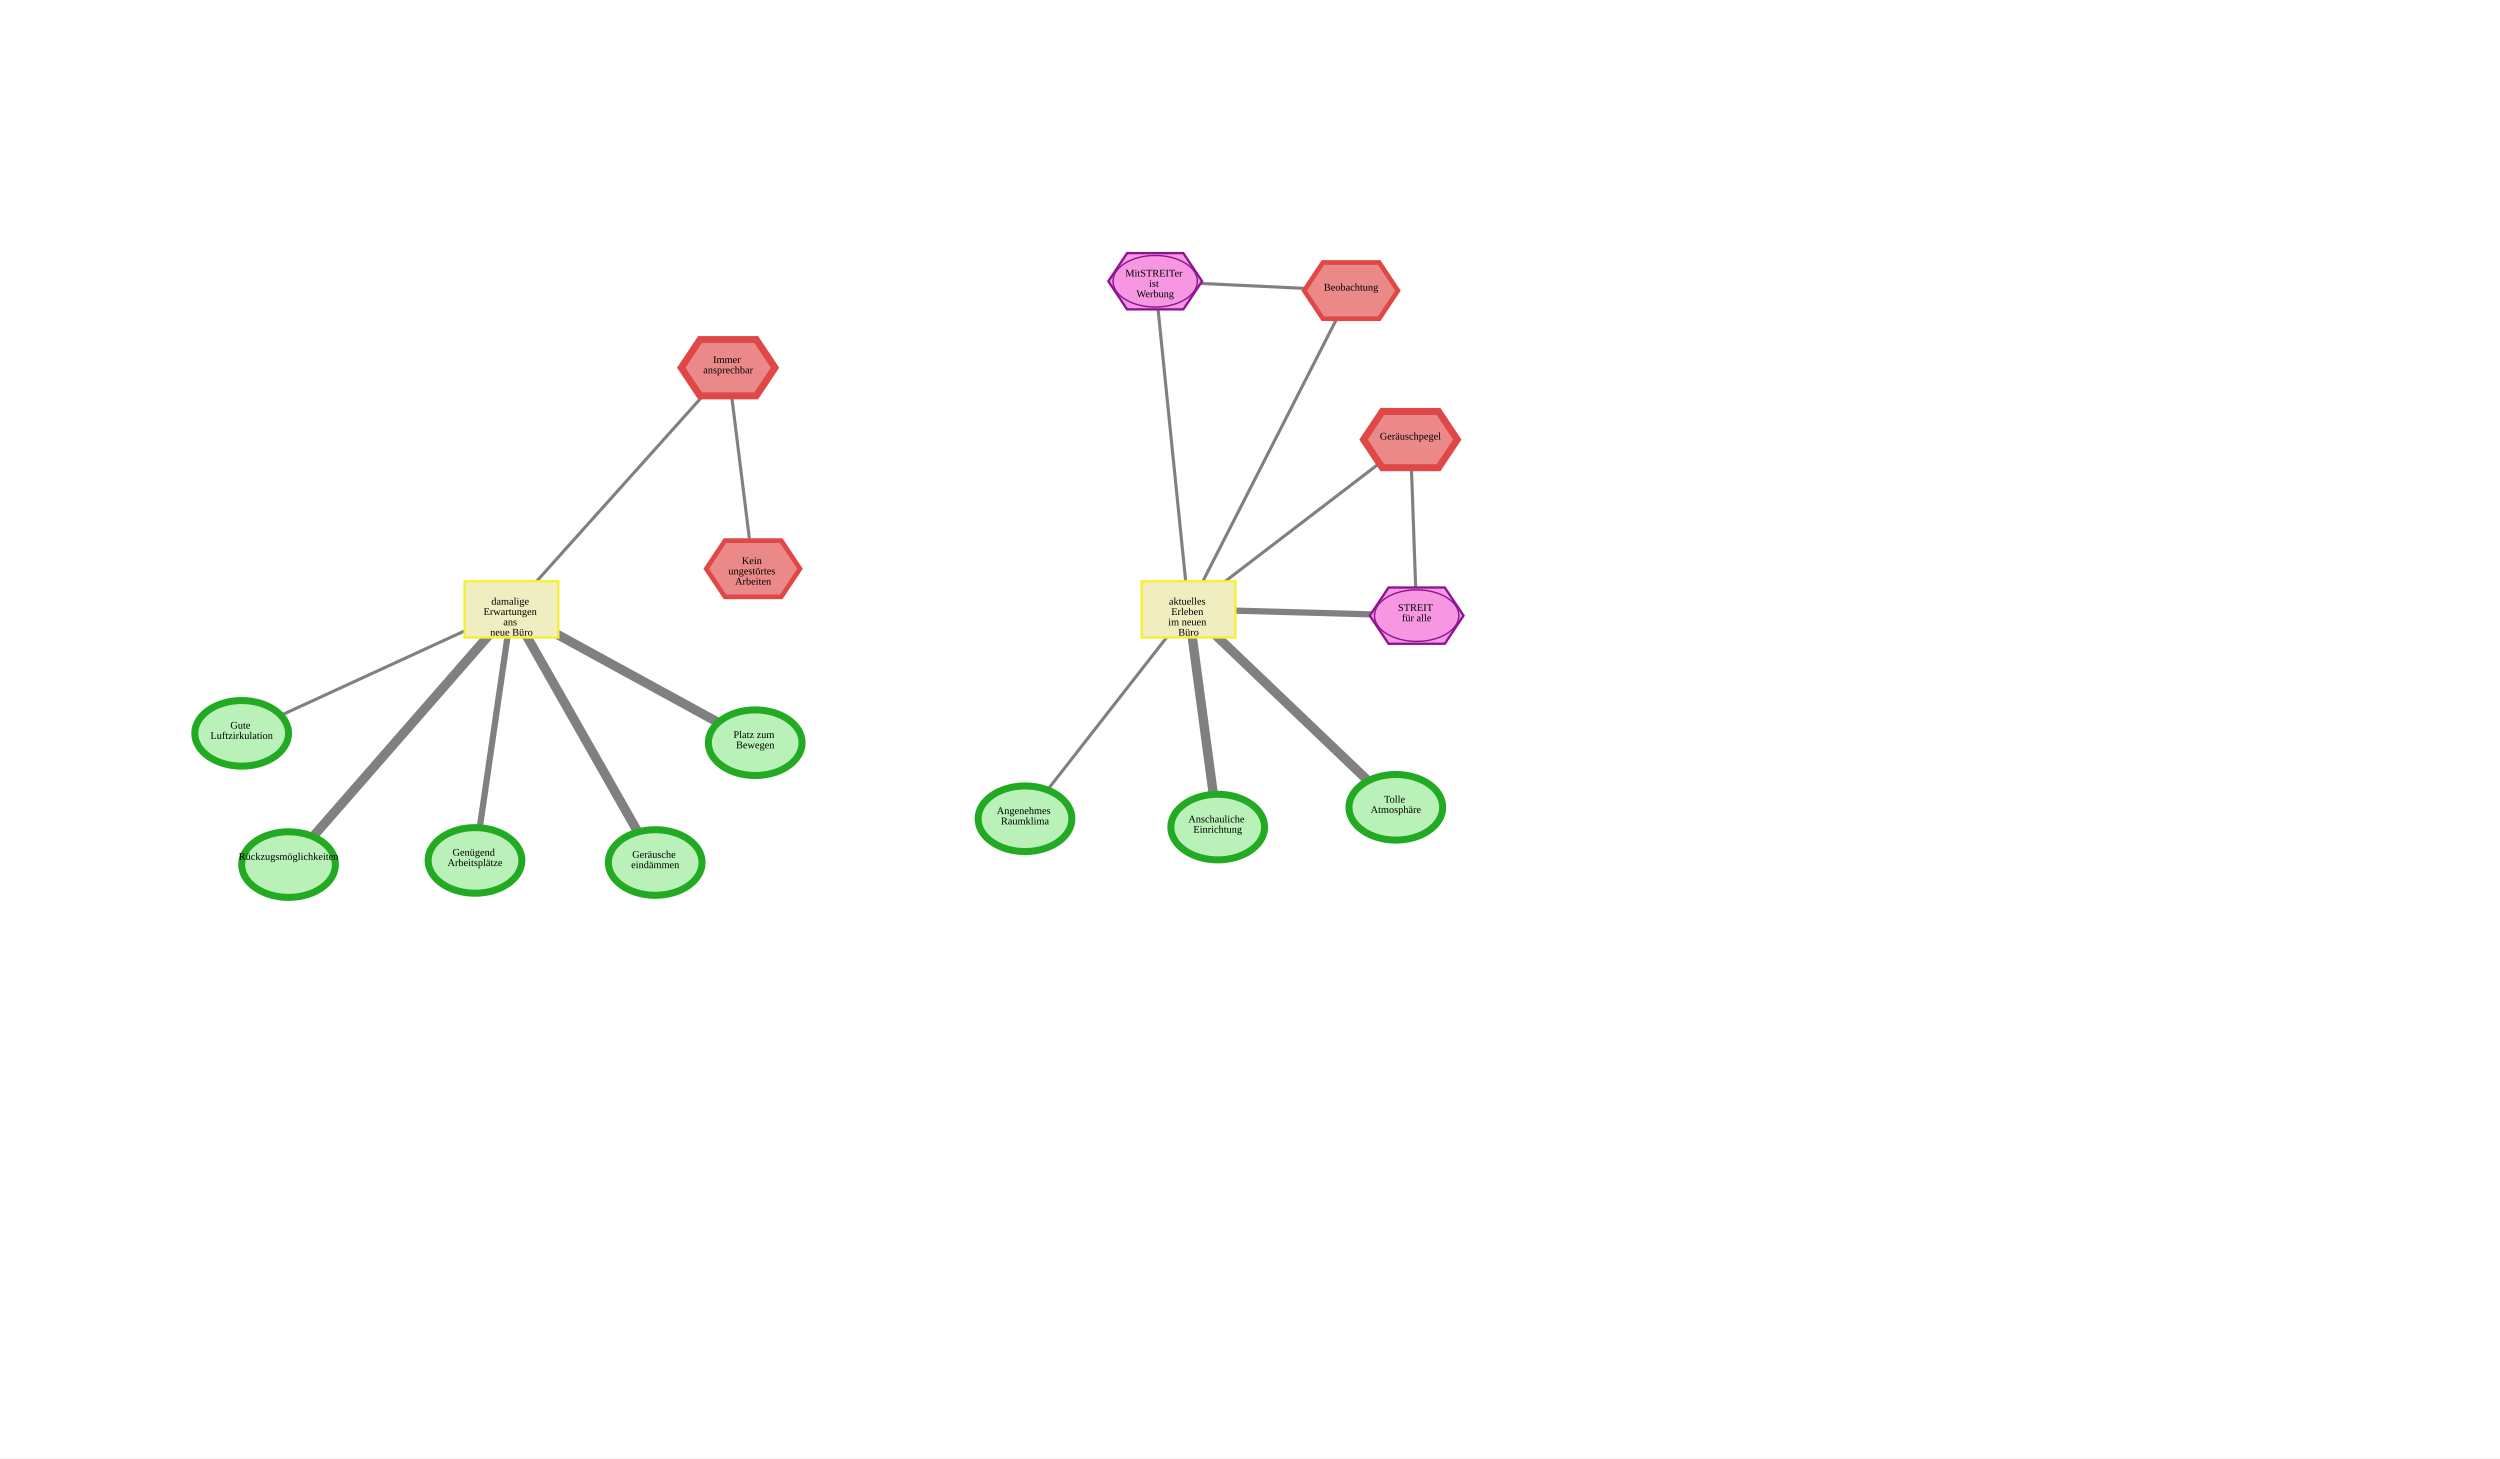
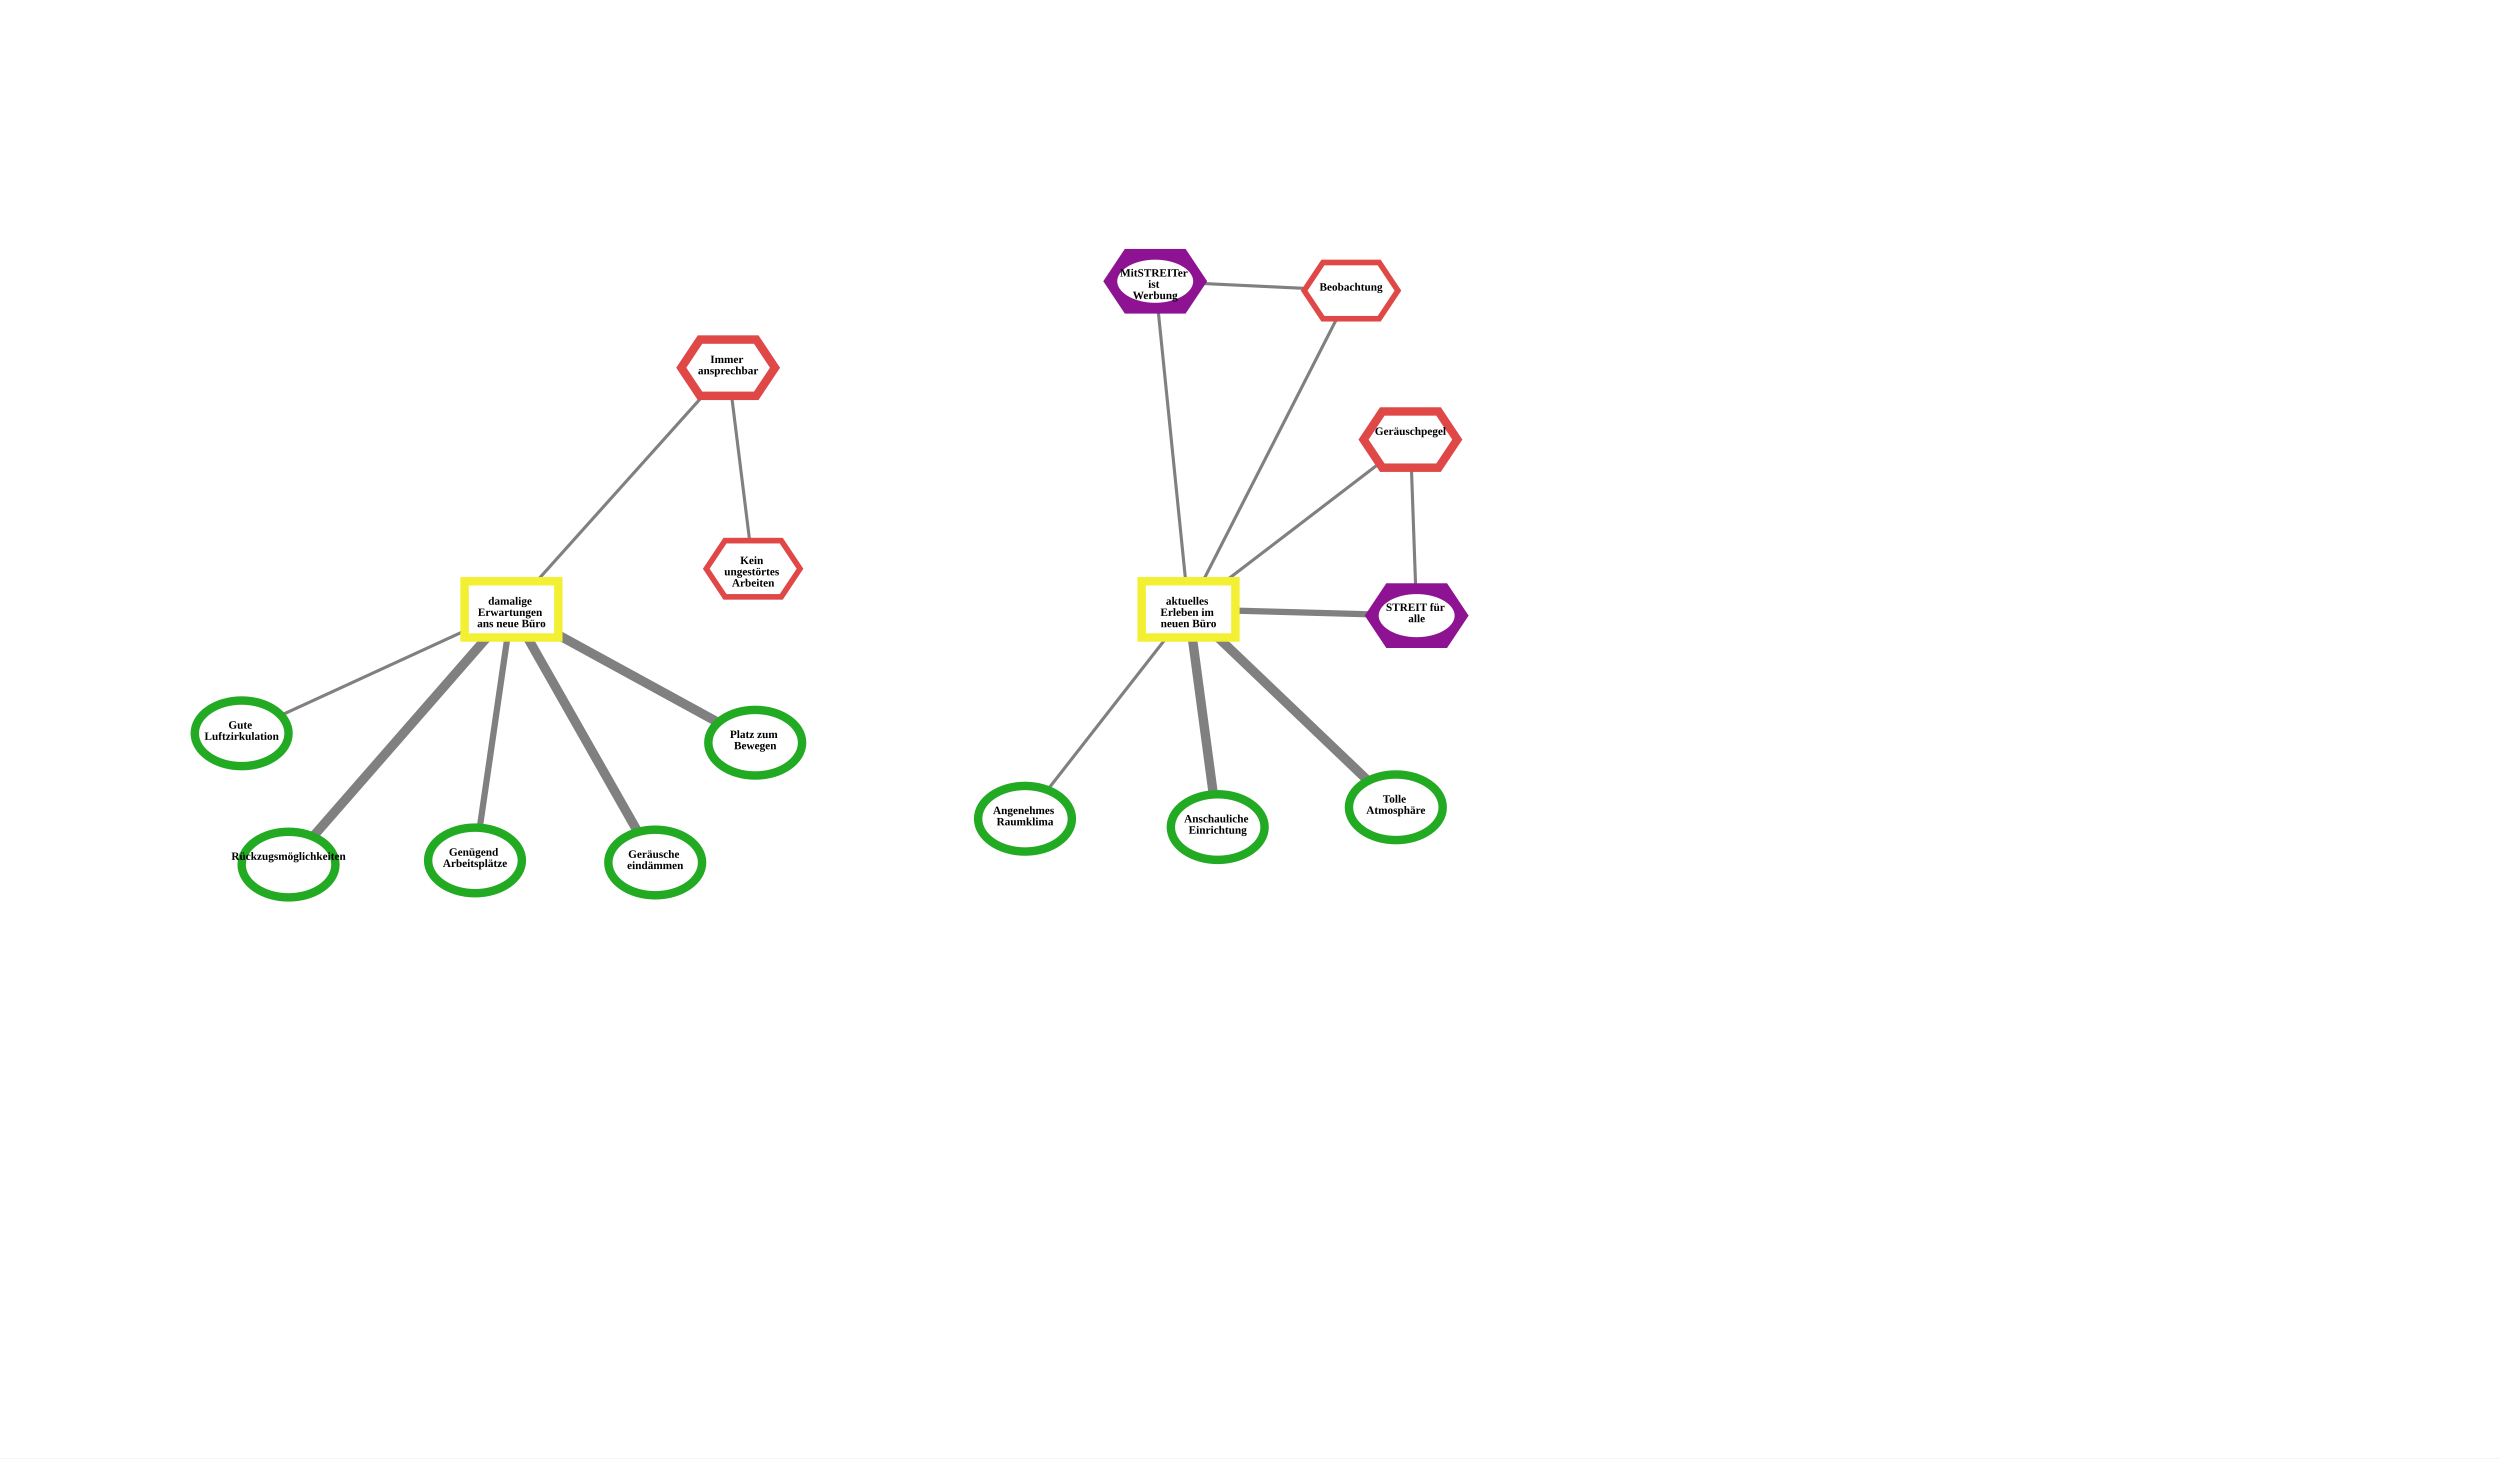
<svg xmlns="http://www.w3.org/2000/svg" id="CAMSVG" height="1400px" width="2400px">
  <rect id="background" x="0" y="0" width="100%" height="100%" fill="white" />
  <marker id="arrowRight" markerWidth="30" markerHeight="15" refX="30" refY="7.5" orient="auto" markerUnits="userSpaceOnUse">
    <polygon points="0 0, 0 0, 0 0" fill="#8c8c8c" />
  </marker>
  <marker id="arrowLeft" markerWidth="30" markerHeight="15" refX="0" refY="7.5" orient="auto" markerUnits="userSpaceOnUse">
    <polygon points="0 0, 0 0, 0 0" fill="#8c8c8c" />
  </marker>
  <g>
-     <line class="connector" id="7f8f6eb4-58f5-4de5-a095-73a476de4283" transform="translate(629,828) scale(1,1) " x1="-10.37" y1="-18.261" x2="-127.63" y2="-224.739" stroke="#808080" stroke-width="9" stroke-linecap="butt" />
-     <line transform="translate(629,828) " class="outer-connector" id="7f8f6eb4-58f5-4de5-a095-73a476de4283" x1="0" y1="0" x2="-137.506" y2="-242.13" stroke="rgba(255, 255, 255, 0)" stroke-width="30" />
+     <line class="connector" id="39913667-421c-415a-91be-f2adf87a671f" transform="translate(629,828) scale(1,1) " x1="-10.37" y1="-18.261" x2="-127.63" y2="-224.739" stroke="#808080" stroke-width="9" stroke-linecap="butt" />
+     <line transform="translate(629,828) " class="outer-connector" id="39913667-421c-415a-91be-f2adf87a671f" x1="0" y1="0" x2="-137.506" y2="-242.13" stroke="rgba(255, 255, 255, 0)" stroke-width="30" />
  </g>
  <g>
-     <line class="connector" id="57fcd195-01e3-4af7-8666-8d2505bf9d1e" transform="translate(725,713) scale(1,1) " x1="-18.424" y1="-10.078" x2="-215.576" y2="-117.922" stroke="#808080" stroke-width="9" stroke-linecap="butt" />
-     <line transform="translate(725,713) " class="outer-connector" id="57fcd195-01e3-4af7-8666-8d2505bf9d1e" x1="0" y1="0" x2="-233.123" y2="-127.52" stroke="rgba(255, 255, 255, 0)" stroke-width="30" />
+     <line class="connector" id="ccc37b59-7162-480a-966a-2776083a5358" transform="translate(725,713) scale(1,1) " x1="-18.424" y1="-10.078" x2="-215.576" y2="-117.922" stroke="#808080" stroke-width="9" stroke-linecap="butt" />
+     <line transform="translate(725,713) " class="outer-connector" id="ccc37b59-7162-480a-966a-2776083a5358" x1="0" y1="0" x2="-233.123" y2="-127.52" stroke="rgba(255, 255, 255, 0)" stroke-width="30" />
  </g>
  <g>
-     <line class="connector" id="759e93ee-54c3-4206-afd0-ae1db6ce786c" transform="translate(232,704) scale(1,1) " x1="19.082" y1="-8.768" x2="239.918" y2="-110.232" stroke="#808080" stroke-width="3" stroke-linecap="butt" />
-     <line transform="translate(232,704) " class="outer-connector" id="759e93ee-54c3-4206-afd0-ae1db6ce786c" x1="0" y1="0" x2="258.091" y2="-118.582" stroke="rgba(255, 255, 255, 0)" stroke-width="30" />
+     <line class="connector" id="71d914d3-e9ab-41ee-8e54-e031add38d96" transform="translate(232,704) scale(1,1) " x1="19.082" y1="-8.768" x2="239.918" y2="-110.232" stroke="#808080" stroke-width="3" stroke-linecap="butt" />
+     <line transform="translate(232,704) " class="outer-connector" id="71d914d3-e9ab-41ee-8e54-e031add38d96" x1="0" y1="0" x2="258.091" y2="-118.582" stroke="rgba(255, 255, 255, 0)" stroke-width="30" />
  </g>
  <g>
-     <line class="connector" id="9c6444cd-81c0-42e4-a71a-1abd4130f3f6" transform="translate(277,830) scale(1,1) " x1="13.815" y1="-15.816" x2="200.185" y2="-229.184" stroke="#808080" stroke-width="9" stroke-linecap="butt" />
-     <line transform="translate(277,830) " class="outer-connector" id="9c6444cd-81c0-42e4-a71a-1abd4130f3f6" x1="0" y1="0" x2="213.342" y2="-244.247" stroke="rgba(255, 255, 255, 0)" stroke-width="30" />
+     <line class="connector" id="d571a054-beeb-40c1-b01d-9156de9375b9" transform="translate(277,830) scale(1,1) " x1="13.815" y1="-15.816" x2="200.185" y2="-229.184" stroke="#808080" stroke-width="9" stroke-linecap="butt" />
+     <line transform="translate(277,830) " class="outer-connector" id="d571a054-beeb-40c1-b01d-9156de9375b9" x1="0" y1="0" x2="213.342" y2="-244.247" stroke="rgba(255, 255, 255, 0)" stroke-width="30" />
  </g>
  <g>
-     <line class="connector" id="9494e7e5-e5d4-4da0-81be-0a58d14a3826" transform="translate(456,826) scale(1,1) " x1="3.018" y1="-20.782" x2="31.982" y2="-220.218" stroke="#808080" stroke-width="6" stroke-linecap="butt" />
-     <line transform="translate(456,826) " class="outer-connector" id="9494e7e5-e5d4-4da0-81be-0a58d14a3826" x1="0" y1="0" x2="34.856" y2="-240.01" stroke="rgba(255, 255, 255, 0)" stroke-width="30" />
+     <line class="connector" id="93a321b3-9808-443f-b3f2-93d63e9ff47d" transform="translate(456,826) scale(1,1) " x1="3.018" y1="-20.782" x2="31.982" y2="-220.218" stroke="#808080" stroke-width="6" stroke-linecap="butt" />
+     <line transform="translate(456,826) " class="outer-connector" id="93a321b3-9808-443f-b3f2-93d63e9ff47d" x1="0" y1="0" x2="34.856" y2="-240.01" stroke="rgba(255, 255, 255, 0)" stroke-width="30" />
  </g>
  <g>
-     <line class="connector" id="5002d2ea-839a-407a-ab72-209a12ad163f" transform="translate(699,353) scale(1,1) " x1="-14.018" y1="15.636" x2="-193.982" y2="216.364" stroke="#808080" stroke-width="3" stroke-linecap="butt" />
-     <line transform="translate(699,353) " class="outer-connector" id="5002d2ea-839a-407a-ab72-209a12ad163f" x1="0" y1="0" x2="-207.332" y2="231.255" stroke="rgba(255, 255, 255, 0)" stroke-width="30" />
+     <line class="connector" id="1aee5533-9741-46fc-8494-fc7f143b7dc7" transform="translate(699,353) scale(1,1) " x1="-14.018" y1="15.636" x2="-193.982" y2="216.364" stroke="#808080" stroke-width="3" stroke-linecap="butt" />
+     <line transform="translate(699,353) " class="outer-connector" id="1aee5533-9741-46fc-8494-fc7f143b7dc7" x1="0" y1="0" x2="-207.332" y2="231.255" stroke="rgba(255, 255, 255, 0)" stroke-width="30" />
  </g>
  <g>
-     <line class="connector" id="af9a56d6-c284-4418-bd77-e0456beeaddd" transform="translate(723,546) scale(1,1) " x1="-2.591" y1="-20.839" x2="-21.409" y2="-172.161" stroke="#808080" stroke-width="3" stroke-linecap="butt" />
-     <line transform="translate(723,546) " class="outer-connector" id="af9a56d6-c284-4418-bd77-e0456beeaddd" x1="0" y1="0" x2="-23.877" y2="-192.008" stroke="rgba(255, 255, 255, 0)" stroke-width="30" />
+     <line class="connector" id="e2ee75bf-930f-4de7-a980-6c5fd3c1e149" transform="translate(723,546) scale(1,1) " x1="-2.591" y1="-20.839" x2="-21.409" y2="-172.161" stroke="#808080" stroke-width="3" stroke-linecap="butt" />
+     <line transform="translate(723,546) " class="outer-connector" id="e2ee75bf-930f-4de7-a980-6c5fd3c1e149" x1="0" y1="0" x2="-23.877" y2="-192.008" stroke="rgba(255, 255, 255, 0)" stroke-width="30" />
  </g>
  <g>
-     <line class="connector" id="58d17c30-940c-4374-a074-48460db6b2ef" transform="translate(1340,775) scale(1,1) " x1="-15.189" y1="-14.502" x2="-183.811" y2="-175.498" stroke="#808080" stroke-width="9" stroke-linecap="butt" />
-     <line transform="translate(1340,775) " class="outer-connector" id="58d17c30-940c-4374-a074-48460db6b2ef" x1="0" y1="0" x2="-198.277" y2="-189.309" stroke="rgba(255, 255, 255, 0)" stroke-width="30" />
+     <line class="connector" id="63f2f378-59fe-4631-9eb9-2e8503ee1b84" transform="translate(1340,775) scale(1,1) " x1="-15.189" y1="-14.502" x2="-183.811" y2="-175.498" stroke="#808080" stroke-width="9" stroke-linecap="butt" />
+     <line transform="translate(1340,775) " class="outer-connector" id="63f2f378-59fe-4631-9eb9-2e8503ee1b84" x1="0" y1="0" x2="-198.277" y2="-189.309" stroke="rgba(255, 255, 255, 0)" stroke-width="30" />
  </g>
  <g>
-     <line class="connector" id="9f66572f-7a95-4824-a88d-da41f17ff6b1" transform="translate(1169,794) scale(1,1) " x1="-2.788" y1="-20.814" x2="-25.212" y2="-188.186" stroke="#808080" stroke-width="9" stroke-linecap="butt" />
-     <line transform="translate(1169,794) " class="outer-connector" id="9f66572f-7a95-4824-a88d-da41f17ff6b1" x1="0" y1="0" x2="-27.867" y2="-208.009" stroke="rgba(255, 255, 255, 0)" stroke-width="30" />
+     <line class="connector" id="bd248486-47d5-42df-8048-34d0a38b416c" transform="translate(1169,794) scale(1,1) " x1="-2.788" y1="-20.814" x2="-25.212" y2="-188.186" stroke="#808080" stroke-width="9" stroke-linecap="butt" />
+     <line transform="translate(1169,794) " class="outer-connector" id="bd248486-47d5-42df-8048-34d0a38b416c" x1="0" y1="0" x2="-27.867" y2="-208.009" stroke="rgba(255, 255, 255, 0)" stroke-width="30" />
  </g>
  <g>
-     <line class="connector" id="f493cebc-2ad3-4da9-9bc6-3f4d27d38618" transform="translate(984,786) scale(1,1) " x1="12.927" y1="-16.55" x2="144.073" y2="-184.45" stroke="#808080" stroke-width="3" stroke-linecap="butt" />
-     <line transform="translate(984,786) " class="outer-connector" id="f493cebc-2ad3-4da9-9bc6-3f4d27d38618" x1="0" y1="0" x2="156.384" y2="-200.212" stroke="rgba(255, 255, 255, 0)" stroke-width="30" />
+     <line class="connector" id="6c62f6d2-91c4-4d83-99ce-a4fee11ed798" transform="translate(984,786) scale(1,1) " x1="12.927" y1="-16.55" x2="144.073" y2="-184.45" stroke="#808080" stroke-width="3" stroke-linecap="butt" />
+     <line transform="translate(984,786) " class="outer-connector" id="6c62f6d2-91c4-4d83-99ce-a4fee11ed798" x1="0" y1="0" x2="156.384" y2="-200.212" stroke="rgba(255, 255, 255, 0)" stroke-width="30" />
  </g>
  <g>
-     <line class="connector" id="2a24d948-bb26-4022-8d90-fb881630cc34" transform="translate(1141,585) scale(1,1) " x1="16.677" y1="-12.762" x2="196.323" y2="-150.238" stroke="#808080" stroke-width="3" stroke-linecap="butt" />
-     <line transform="translate(1141,585) " class="outer-connector" id="2a24d948-bb26-4022-8d90-fb881630cc34" x1="0" y1="0" x2="212.206" y2="-162.392" stroke="rgba(255, 255, 255, 0)" stroke-width="30" />
+     <line class="connector" id="9d66a49e-f776-4570-b732-bda42ae1a4ba" transform="translate(1141,585) scale(1,1) " x1="16.677" y1="-12.762" x2="196.323" y2="-150.238" stroke="#808080" stroke-width="3" stroke-linecap="butt" />
+     <line transform="translate(1141,585) " class="outer-connector" id="9d66a49e-f776-4570-b732-bda42ae1a4ba" x1="0" y1="0" x2="212.206" y2="-162.392" stroke="rgba(255, 255, 255, 0)" stroke-width="30" />
  </g>
  <g>
-     <line class="connector" id="f4bb26ed-8ca6-482e-b6be-a02cef1ac6c2" transform="translate(1360,591) scale(1,1) " x1="-20.992" y1="-0.575" x2="-198.008" y2="-5.425" stroke="#808080" stroke-width="6" stroke-linecap="butt" />
-     <line transform="translate(1360,591) " class="outer-connector" id="f4bb26ed-8ca6-482e-b6be-a02cef1ac6c2" x1="0" y1="0" x2="-218" y2="-5.973" stroke="rgba(255, 255, 255, 0)" stroke-width="30" />
+     <line class="connector" id="770e4783-094f-4691-9d96-056267f7f02c" transform="translate(1360,591) scale(1,1) " x1="-20.992" y1="-0.575" x2="-198.008" y2="-5.425" stroke="#808080" stroke-width="6" stroke-linecap="butt" />
+     <line transform="translate(1360,591) " class="outer-connector" id="770e4783-094f-4691-9d96-056267f7f02c" x1="0" y1="0" x2="-218" y2="-5.973" stroke="rgba(255, 255, 255, 0)" stroke-width="30" />
  </g>
  <g>
-     <line class="connector" id="65c30b46-44d5-4b73-b0b4-3b04a242434c" transform="translate(1360,591) scale(1,1) " x1="-0.745" y1="-20.987" x2="-5.255" y2="-148.013" stroke="#808080" stroke-width="3" stroke-linecap="butt" />
-     <line transform="translate(1360,591) " class="outer-connector" id="65c30b46-44d5-4b73-b0b4-3b04a242434c" x1="0" y1="0" x2="-5.965" y2="-168.001" stroke="rgba(255, 255, 255, 0)" stroke-width="30" />
+     <line class="connector" id="e76a599d-1d8b-429b-91cb-42b765af94a5" transform="translate(1360,591) scale(1,1) " x1="-0.745" y1="-20.987" x2="-5.255" y2="-148.013" stroke="#808080" stroke-width="3" stroke-linecap="butt" />
+     <line transform="translate(1360,591) " class="outer-connector" id="e76a599d-1d8b-429b-91cb-42b765af94a5" x1="0" y1="0" x2="-5.965" y2="-168.001" stroke="rgba(255, 255, 255, 0)" stroke-width="30" />
  </g>
  <g>
-     <line class="connector" id="95cd65d9-496d-4fe5-aed8-185bb969512e" transform="translate(1141,585) scale(1,1) " x1="9.538" y1="-18.709" x2="146.462" y2="-287.291" stroke="#808080" stroke-width="3" stroke-linecap="butt" />
-     <line transform="translate(1141,585) " class="outer-connector" id="95cd65d9-496d-4fe5-aed8-185bb969512e" x1="0" y1="0" x2="155.546" y2="-305.109" stroke="rgba(255, 255, 255, 0)" stroke-width="30" />
+     <line class="connector" id="b3103872-d7f8-488c-9f5b-e6db797ae59e" transform="translate(1141,585) scale(1,1) " x1="9.538" y1="-18.709" x2="146.462" y2="-287.291" stroke="#808080" stroke-width="3" stroke-linecap="butt" />
+     <line transform="translate(1141,585) " class="outer-connector" id="b3103872-d7f8-488c-9f5b-e6db797ae59e" x1="0" y1="0" x2="155.546" y2="-305.109" stroke="rgba(255, 255, 255, 0)" stroke-width="30" />
  </g>
  <g>
-     <line class="connector" id="73dce18c-10c3-4cac-9ffe-8d3b6cd79579" transform="translate(1297,279) scale(1,1) " x1="-20.976" y1="-1.004" x2="-167.024" y2="-7.996" stroke="#808080" stroke-width="3" stroke-linecap="butt" />
-     <line transform="translate(1297,279) " class="outer-connector" id="73dce18c-10c3-4cac-9ffe-8d3b6cd79579" x1="0" y1="0" x2="-187.001" y2="-8.952" stroke="rgba(255, 255, 255, 0)" stroke-width="30" />
+     <line class="connector" id="d52b16ed-1603-4cb9-b41a-a2e062c3b967" transform="translate(1297,279) scale(1,1) " x1="-20.976" y1="-1.004" x2="-167.024" y2="-7.996" stroke="#808080" stroke-width="3" stroke-linecap="butt" />
+     <line transform="translate(1297,279) " class="outer-connector" id="d52b16ed-1603-4cb9-b41a-a2e062c3b967" x1="0" y1="0" x2="-187.001" y2="-8.952" stroke="rgba(255, 255, 255, 0)" stroke-width="30" />
  </g>
  <g>
-     <line class="connector" id="546c522c-48fe-45e6-89e4-3236500e2fb9" transform="translate(1141,585) scale(1,1) " x1="-2.122" y1="-20.892" x2="-29.878" y2="-294.108" stroke="#808080" stroke-width="3" stroke-linecap="butt" />
-     <line transform="translate(1141,585) " class="outer-connector" id="546c522c-48fe-45e6-89e4-3236500e2fb9" x1="0" y1="0" x2="-31.899" y2="-314.005" stroke="rgba(255, 255, 255, 0)" stroke-width="30" />
+     <line class="connector" id="68908ecd-36b2-4ee2-a31b-4c0db17adc32" transform="translate(1141,585) scale(1,1) " x1="-2.122" y1="-20.892" x2="-29.878" y2="-294.108" stroke="#808080" stroke-width="3" stroke-linecap="butt" />
+     <line transform="translate(1141,585) " class="outer-connector" id="68908ecd-36b2-4ee2-a31b-4c0db17adc32" x1="0" y1="0" x2="-31.899" y2="-314.005" stroke="rgba(255, 255, 255, 0)" stroke-width="30" />
  </g>
  <g transform="translate(491,585) scale(0.45)">
-     <rect id="82d4935c-7859-4c41-bc07-43013d4f6168" class="node" x="-100" y="-60" width="200" height="120" transform="translate(0,0)" fill="#F0EEC0" stroke="#F3F033" stroke-width="5" />
-     <text id="82d4935c-7859-4c41-bc07-43013d4f6168" class="noselect node" x="0" fill="black" alignment-baseline="center" text-anchor="middle" font-size="22px" y="-10">damalige  <tspan dy="1.0em" x="0">Erwartungen</tspan>
-       <tspan dy="1.0em" x="0">ans</tspan>
-       <tspan dy="1.0em" x="0">neue</tspan> Büro</text>
+     <rect id="3985d2c2-70fd-441d-a935-b3fb2bd3b887" class="node" x="-100" y="-60" width="200" height="120" transform="translate(0,0)" fill="#ffffff" stroke="#F3F033" stroke-width="18" />
+     <text id="3985d2c2-70fd-441d-a935-b3fb2bd3b887" class="noselect node" x="0" fill="black" alignment-baseline="center" text-anchor="middle" font-size="24px" font-weight="bold" y="-10">damalige  <tspan dy="1.0em" x="0">Erwartungen</tspan>
+       <tspan dy="1.0em" x="0">ans</tspan> neue Büro</text>
  </g>
  <g transform="translate(1141,585) scale(0.45)">
-     <rect id="807784e7-95d5-4ca0-9aaa-99275b422795" class="node" x="-100" y="-60" width="200" height="120" transform="translate(0,0)" fill="#F0EEC0" stroke="#F3F033" stroke-width="5" />
-     <text id="807784e7-95d5-4ca0-9aaa-99275b422795" class="noselect node" x="0" fill="black" alignment-baseline="center" text-anchor="middle" font-size="22px" y="-10">aktuelles  <tspan dy="1.0em" x="0">Erleben</tspan>
-       <tspan dy="1.0em" x="0">im</tspan> neuen  <tspan dy="1.0em" x="0">Büro</tspan>
-     </text>
+     <rect id="07aabdc4-d5eb-4475-b5e5-69983b66a934" class="node" x="-100" y="-60" width="200" height="120" transform="translate(0,0)" fill="#ffffff" stroke="#F3F033" stroke-width="18" />
+     <text id="07aabdc4-d5eb-4475-b5e5-69983b66a934" class="noselect node" x="0" fill="black" alignment-baseline="center" text-anchor="middle" font-size="24px" font-weight="bold" y="-10">aktuelles  <tspan dy="1.0em" x="0">Erleben</tspan> im  <tspan dy="1.0em" x="0">neuen</tspan> Büro</text>
  </g>
  <g transform="translate(232,704) scale(0.45)">
-     <ellipse id="30541a63-4acd-43bb-8722-ab488c0f2312" class="node" null="cy" rx="100" ry="70" transform="translate(0,0)" fill="#B9F1B9" stroke="#22AA22" stroke-width="15" />
-     <text id="30541a63-4acd-43bb-8722-ab488c0f2312" class="noselect node" x="0" fill="black" alignment-baseline="center" text-anchor="middle" font-size="22px" y="-10">Gute  <tspan dy="1.0em" x="0">Luftzirkulation</tspan>
+     <ellipse id="5b3d1c43-17aa-49a0-9fd6-511bca5ebffc" class="node" null="cy" rx="100" ry="70" transform="translate(0,0)" fill="#ffffff" stroke="#22AA22" stroke-width="18" />
+     <text id="5b3d1c43-17aa-49a0-9fd6-511bca5ebffc" class="noselect node" x="0" fill="black" alignment-baseline="center" text-anchor="middle" font-size="24px" font-weight="bold" y="-10">Gute  <tspan dy="1.0em" x="0">Luftzirkulation</tspan>
    </text>
  </g>
  <g transform="translate(725,713) scale(0.45)">
-     <ellipse id="0f3fbe63-a512-40e1-b199-2b7e2b8af4bf" class="node" null="cy" rx="100" ry="70" transform="translate(0,0)" fill="#B9F1B9" stroke="#22AA22" stroke-width="15" />
-     <text id="0f3fbe63-a512-40e1-b199-2b7e2b8af4bf" class="noselect node" x="0" fill="black" alignment-baseline="center" text-anchor="middle" font-size="22px" y="-10">Platz zum  <tspan dy="1.0em" x="0">Bewegen</tspan>
+     <ellipse id="925d9b8d-39f2-4e40-9eca-1b2c3609af37" class="node" null="cy" rx="100" ry="70" transform="translate(0,0)" fill="#ffffff" stroke="#22AA22" stroke-width="18" />
+     <text id="925d9b8d-39f2-4e40-9eca-1b2c3609af37" class="noselect node" x="0" fill="black" alignment-baseline="center" text-anchor="middle" font-size="24px" font-weight="bold" y="-10">Platz zum  <tspan dy="1.0em" x="0">Bewegen</tspan>
    </text>
  </g>
  <g transform="translate(629,828) scale(0.45)">
-     <ellipse id="e3104430-f2ae-4165-85e5-dd509d139ed7" class="node" null="cy" rx="100" ry="70" transform="translate(0,0)" fill="#B9F1B9" stroke="#22AA22" stroke-width="15" />
-     <text id="e3104430-f2ae-4165-85e5-dd509d139ed7" class="noselect node" x="0" fill="black" alignment-baseline="center" text-anchor="middle" font-size="22px" y="-10">Geräusche  <tspan dy="1.0em" x="0">eindämmen</tspan>
+     <ellipse id="d52336a1-8b1b-445a-b25b-c318b546139e" class="node" null="cy" rx="100" ry="70" transform="translate(0,0)" fill="#ffffff" stroke="#22AA22" stroke-width="18" />
+     <text id="d52336a1-8b1b-445a-b25b-c318b546139e" class="noselect node" x="0" fill="black" alignment-baseline="center" text-anchor="middle" font-size="24px" font-weight="bold" y="-10">Geräusche  <tspan dy="1.0em" x="0">eindämmen</tspan>
    </text>
  </g>
  <g transform="translate(277,830) scale(0.45)">
-     <ellipse id="e5353dfa-ad27-4262-b5e2-399e4765aa6f" class="node" null="cy" rx="100" ry="70" transform="translate(0,0)" fill="#B9F1B9" stroke="#22AA22" stroke-width="15" />
-     <text id="e5353dfa-ad27-4262-b5e2-399e4765aa6f" class="noselect node" x="0" fill="black" alignment-baseline="center" text-anchor="middle" font-size="22px" y="-10">Rückzugsmöglichkeiten</text>
+     <ellipse id="f0de67fd-6481-45db-bded-af299f63c4e9" class="node" null="cy" rx="100" ry="70" transform="translate(0,0)" fill="#ffffff" stroke="#22AA22" stroke-width="18" />
+     <text id="f0de67fd-6481-45db-bded-af299f63c4e9" class="noselect node" x="0" fill="black" alignment-baseline="center" text-anchor="middle" font-size="24px" font-weight="bold" y="-10">Rückzugsmöglichkeiten</text>
  </g>
  <g transform="translate(456,826) scale(0.45)">
-     <ellipse id="582b7a7b-293e-460c-a20b-b2209d16d839" class="node" null="cy" rx="100" ry="70" transform="translate(0,0)" fill="#B9F1B9" stroke="#22AA22" stroke-width="15" />
-     <text id="582b7a7b-293e-460c-a20b-b2209d16d839" class="noselect node" x="0" fill="black" alignment-baseline="center" text-anchor="middle" font-size="22px" y="-10">Genügend  <tspan dy="1.0em" x="0">Arbeitsplätze</tspan>
+     <ellipse id="160b5092-51da-4b78-9572-c154621058ee" class="node" null="cy" rx="100" ry="70" transform="translate(0,0)" fill="#ffffff" stroke="#22AA22" stroke-width="18" />
+     <text id="160b5092-51da-4b78-9572-c154621058ee" class="noselect node" x="0" fill="black" alignment-baseline="center" text-anchor="middle" font-size="24px" font-weight="bold" y="-10">Genügend  <tspan dy="1.0em" x="0">Arbeitsplätze</tspan>
    </text>
  </g>
  <g transform="translate(699,353) scale(0.45)">
-     <polygon id="c98db7b0-268a-439a-aff0-dd17f78ca24e" class="node" points="-100,0 -60,-60 60,-60 100,0 60,60 -60,60" transform="translate(0,0)" fill="#EB8989" stroke="#E04848" stroke-width="15" />
-     <text id="c98db7b0-268a-439a-aff0-dd17f78ca24e" class="noselect node" x="0" fill="black" alignment-baseline="center" text-anchor="middle" font-size="22px" y="-10">Immer  <tspan dy="1.0em" x="0">ansprechbar</tspan>
+     <polygon id="5a10d135-ab91-43ce-9203-6714d11118f3" class="node" points="-100,0 -60,-60 60,-60 100,0 60,60 -60,60" transform="translate(0,0)" fill="#ffffff" stroke="#E04848" stroke-width="18" />
+     <text id="5a10d135-ab91-43ce-9203-6714d11118f3" class="noselect node" x="0" fill="black" alignment-baseline="center" text-anchor="middle" font-size="24px" font-weight="bold" y="-10">Immer  <tspan dy="1.0em" x="0">ansprechbar</tspan>
    </text>
  </g>
  <g transform="translate(723,546) scale(0.45)">
-     <polygon id="1fef27c7-2c25-4c62-bb1f-f084511ed891" class="node" points="-100,0 -60,-60 60,-60 100,0 60,60 -60,60" transform="translate(0,0)" fill="#EB8989" stroke="#E04848" stroke-width="10" />
-     <text id="1fef27c7-2c25-4c62-bb1f-f084511ed891" class="noselect node" x="0" fill="black" alignment-baseline="center" text-anchor="middle" font-size="22px" y="-10">Kein  <tspan dy="1.0em" x="0">ungestörtes</tspan>
+     <polygon id="e7cc027f-f0f2-44d8-b80b-adca7f65a696" class="node" points="-100,0 -60,-60 60,-60 100,0 60,60 -60,60" transform="translate(0,0)" fill="#ffffff" stroke="#E04848" stroke-width="12" />
+     <text id="e7cc027f-f0f2-44d8-b80b-adca7f65a696" class="noselect node" x="0" fill="black" alignment-baseline="center" text-anchor="middle" font-size="24px" font-weight="bold" y="-10">Kein  <tspan dy="1.0em" x="0">ungestörtes</tspan>
      <tspan dy="1.0em" x="0">Arbeiten</tspan>
    </text>
  </g>
  <g transform="translate(1340,775) scale(0.45)">
-     <ellipse id="da218d0a-e52f-403b-b353-5f1914f9f5fa" class="node" null="cy" rx="100" ry="70" transform="translate(0,0)" fill="#B9F1B9" stroke="#22AA22" stroke-width="15" />
-     <text id="da218d0a-e52f-403b-b353-5f1914f9f5fa" class="noselect node" x="0" fill="black" alignment-baseline="center" text-anchor="middle" font-size="22px" y="-10">Tolle  <tspan dy="1.0em" x="0">Atmosphäre</tspan>
+     <ellipse id="fde3de6a-3b34-4064-9bb3-bc400bc61caa" class="node" null="cy" rx="100" ry="70" transform="translate(0,0)" fill="#ffffff" stroke="#22AA22" stroke-width="18" />
+     <text id="fde3de6a-3b34-4064-9bb3-bc400bc61caa" class="noselect node" x="0" fill="black" alignment-baseline="center" text-anchor="middle" font-size="24px" font-weight="bold" y="-10">Tolle  <tspan dy="1.0em" x="0">Atmosphäre</tspan>
    </text>
  </g>
  <g transform="translate(1169,794) scale(0.45)">
-     <ellipse id="15b14976-bbef-4545-af9d-338bcb177b3e" class="node" null="cy" rx="100" ry="70" transform="translate(0,0)" fill="#B9F1B9" stroke="#22AA22" stroke-width="15" />
-     <text id="15b14976-bbef-4545-af9d-338bcb177b3e" class="noselect node" x="0" fill="black" alignment-baseline="center" text-anchor="middle" font-size="22px" y="-10">Anschauliche  <tspan dy="1.0em" x="0">Einrichtung</tspan>
+     <ellipse id="0bdd7b6f-0115-494f-95a2-eaf314205399" class="node" null="cy" rx="100" ry="70" transform="translate(0,0)" fill="#ffffff" stroke="#22AA22" stroke-width="18" />
+     <text id="0bdd7b6f-0115-494f-95a2-eaf314205399" class="noselect node" x="0" fill="black" alignment-baseline="center" text-anchor="middle" font-size="24px" font-weight="bold" y="-10">Anschauliche  <tspan dy="1.0em" x="0">Einrichtung</tspan>
    </text>
  </g>
  <g transform="translate(984,786) scale(0.45)">
-     <ellipse id="9ae07ef6-f03a-4d01-9eff-b04dfd6b08a2" class="node" null="cy" rx="100" ry="70" transform="translate(0,0)" fill="#B9F1B9" stroke="#22AA22" stroke-width="15" />
-     <text id="9ae07ef6-f03a-4d01-9eff-b04dfd6b08a2" class="noselect node" x="0" fill="black" alignment-baseline="center" text-anchor="middle" font-size="22px" y="-10">Angenehmes  <tspan dy="1.0em" x="0">Raumklima</tspan>
+     <ellipse id="9ba631cb-f492-4d0d-a05b-0bbc49513d43" class="node" null="cy" rx="100" ry="70" transform="translate(0,0)" fill="#ffffff" stroke="#22AA22" stroke-width="18" />
+     <text id="9ba631cb-f492-4d0d-a05b-0bbc49513d43" class="noselect node" x="0" fill="black" alignment-baseline="center" text-anchor="middle" font-size="24px" font-weight="bold" y="-10">Angenehmes  <tspan dy="1.0em" x="0">Raumklima</tspan>
    </text>
  </g>
  <g transform="translate(1354,422) scale(0.45)">
-     <polygon id="8eb15e2b-062a-4296-bf92-0878af8dc2a4" class="node" points="-100,0 -60,-60 60,-60 100,0 60,60 -60,60" transform="translate(0,0)" fill="#EB8989" stroke="#E04848" stroke-width="15" />
-     <text id="8eb15e2b-062a-4296-bf92-0878af8dc2a4" class="noselect node" x="0" fill="black" alignment-baseline="center" text-anchor="middle" font-size="22px" y="0">Geräuschpegel</text>
+     <polygon id="b7ed25fd-75b1-457d-9ead-921c5766d6da" class="node" points="-100,0 -60,-60 60,-60 100,0 60,60 -60,60" transform="translate(0,0)" fill="#ffffff" stroke="#E04848" stroke-width="18" />
+     <text id="b7ed25fd-75b1-457d-9ead-921c5766d6da" class="noselect node" x="0" fill="black" alignment-baseline="center" text-anchor="middle" font-size="24px" font-weight="bold" y="-10">Geräuschpegel</text>
  </g>
  <g transform="translate(1360,591) scale(0.45)">
    <g>
-       <polygon id="1c85172c-80e2-4db8-802e-916d743421ec" class="node" points="-100,0 -60,-60 60,-60 100,0 60,60 -60,60" transform="translate(0,0)" fill="rgb(247, 151, 226)" stroke="rgb(142, 19, 146)" stroke-width="5" />
-       <ellipse id="1c85172c-80e2-4db8-802e-916d743421ec" class="node" null="cy" rx="90" ry="55" transform="translate(0,0)" fill="rgb(247, 151, 226)" stroke="rgb(142, 19, 146)" stroke-width="3" />
+       <polygon id="18e479c9-496d-4731-92a1-e773f49a052b" class="node" points="-100,0 -60,-60 60,-60 100,0 60,60 -60,60" transform="translate(0,0)" fill="#ffffff" stroke="rgb(142, 19, 146)" stroke-width="18" />
+       <ellipse id="18e479c9-496d-4731-92a1-e773f49a052b" class="node" null="cy" rx="90" ry="55" transform="translate(0,0)" fill="#ffffff" stroke="rgb(142, 19, 146)" stroke-width="18" />
    </g>
-     <text id="1c85172c-80e2-4db8-802e-916d743421ec" class="noselect node" x="0" fill="black" alignment-baseline="center" text-anchor="middle" font-size="22px" y="-10">STREIT  <tspan dy="1.0em" x="0">für</tspan> alle</text>
+     <text id="18e479c9-496d-4731-92a1-e773f49a052b" class="noselect node" x="0" fill="black" alignment-baseline="center" text-anchor="middle" font-size="24px" font-weight="bold" y="-10">STREIT für  <tspan dy="1.0em" x="0">alle</tspan>
+     </text>
  </g>
  <g transform="translate(1297,279) scale(0.45)">
-     <polygon id="b545e182-f2f4-400d-8eef-2d66d7db1899" class="node" points="-100,0 -60,-60 60,-60 100,0 60,60 -60,60" transform="translate(0,0)" fill="#EB8989" stroke="#E04848" stroke-width="10" />
-     <text id="b545e182-f2f4-400d-8eef-2d66d7db1899" class="noselect node" x="0" fill="black" alignment-baseline="center" text-anchor="middle" font-size="22px" y="0">Beobachtung</text>
+     <polygon id="0134158d-91d4-4294-a794-82e95617fb2c" class="node" points="-100,0 -60,-60 60,-60 100,0 60,60 -60,60" transform="translate(0,0)" fill="#ffffff" stroke="#E04848" stroke-width="12" />
+     <text id="0134158d-91d4-4294-a794-82e95617fb2c" class="noselect node" x="0" fill="black" alignment-baseline="center" text-anchor="middle" font-size="24px" font-weight="bold" y="0">Beobachtung</text>
  </g>
  <g transform="translate(1109,270) scale(0.45)">
    <g>
-       <polygon id="eab22f1a-079e-4851-ac15-f028164a12eb" class="node" points="-100,0 -60,-60 60,-60 100,0 60,60 -60,60" transform="translate(0,0)" fill="rgb(247, 151, 226)" stroke="rgb(142, 19, 146)" stroke-width="5" />
-       <ellipse id="eab22f1a-079e-4851-ac15-f028164a12eb" class="node" null="cy" rx="90" ry="55" transform="translate(0,0)" fill="rgb(247, 151, 226)" stroke="rgb(142, 19, 146)" stroke-width="3" />
+       <polygon id="2705e85c-bf59-47e0-a511-207511a5d564" class="node" points="-100,0 -60,-60 60,-60 100,0 60,60 -60,60" transform="translate(0,0)" fill="#ffffff" stroke="rgb(142, 19, 146)" stroke-width="18" />
+       <ellipse id="2705e85c-bf59-47e0-a511-207511a5d564" class="node" null="cy" rx="90" ry="55" transform="translate(0,0)" fill="#ffffff" stroke="rgb(142, 19, 146)" stroke-width="18" />
    </g>
-     <text id="eab22f1a-079e-4851-ac15-f028164a12eb" class="noselect node" x="0" fill="black" alignment-baseline="center" text-anchor="middle" font-size="22px" y="-10">MitSTREITer  <tspan dy="1.0em" x="0">ist</tspan>
+     <text id="2705e85c-bf59-47e0-a511-207511a5d564" class="noselect node" x="0" fill="black" alignment-baseline="center" text-anchor="middle" font-size="24px" font-weight="bold" y="-10">MitSTREITer  <tspan dy="1.0em" x="0">ist</tspan>
      <tspan dy="1.0em" x="0">Werbung</tspan>
    </text>
  </g>
</svg>
